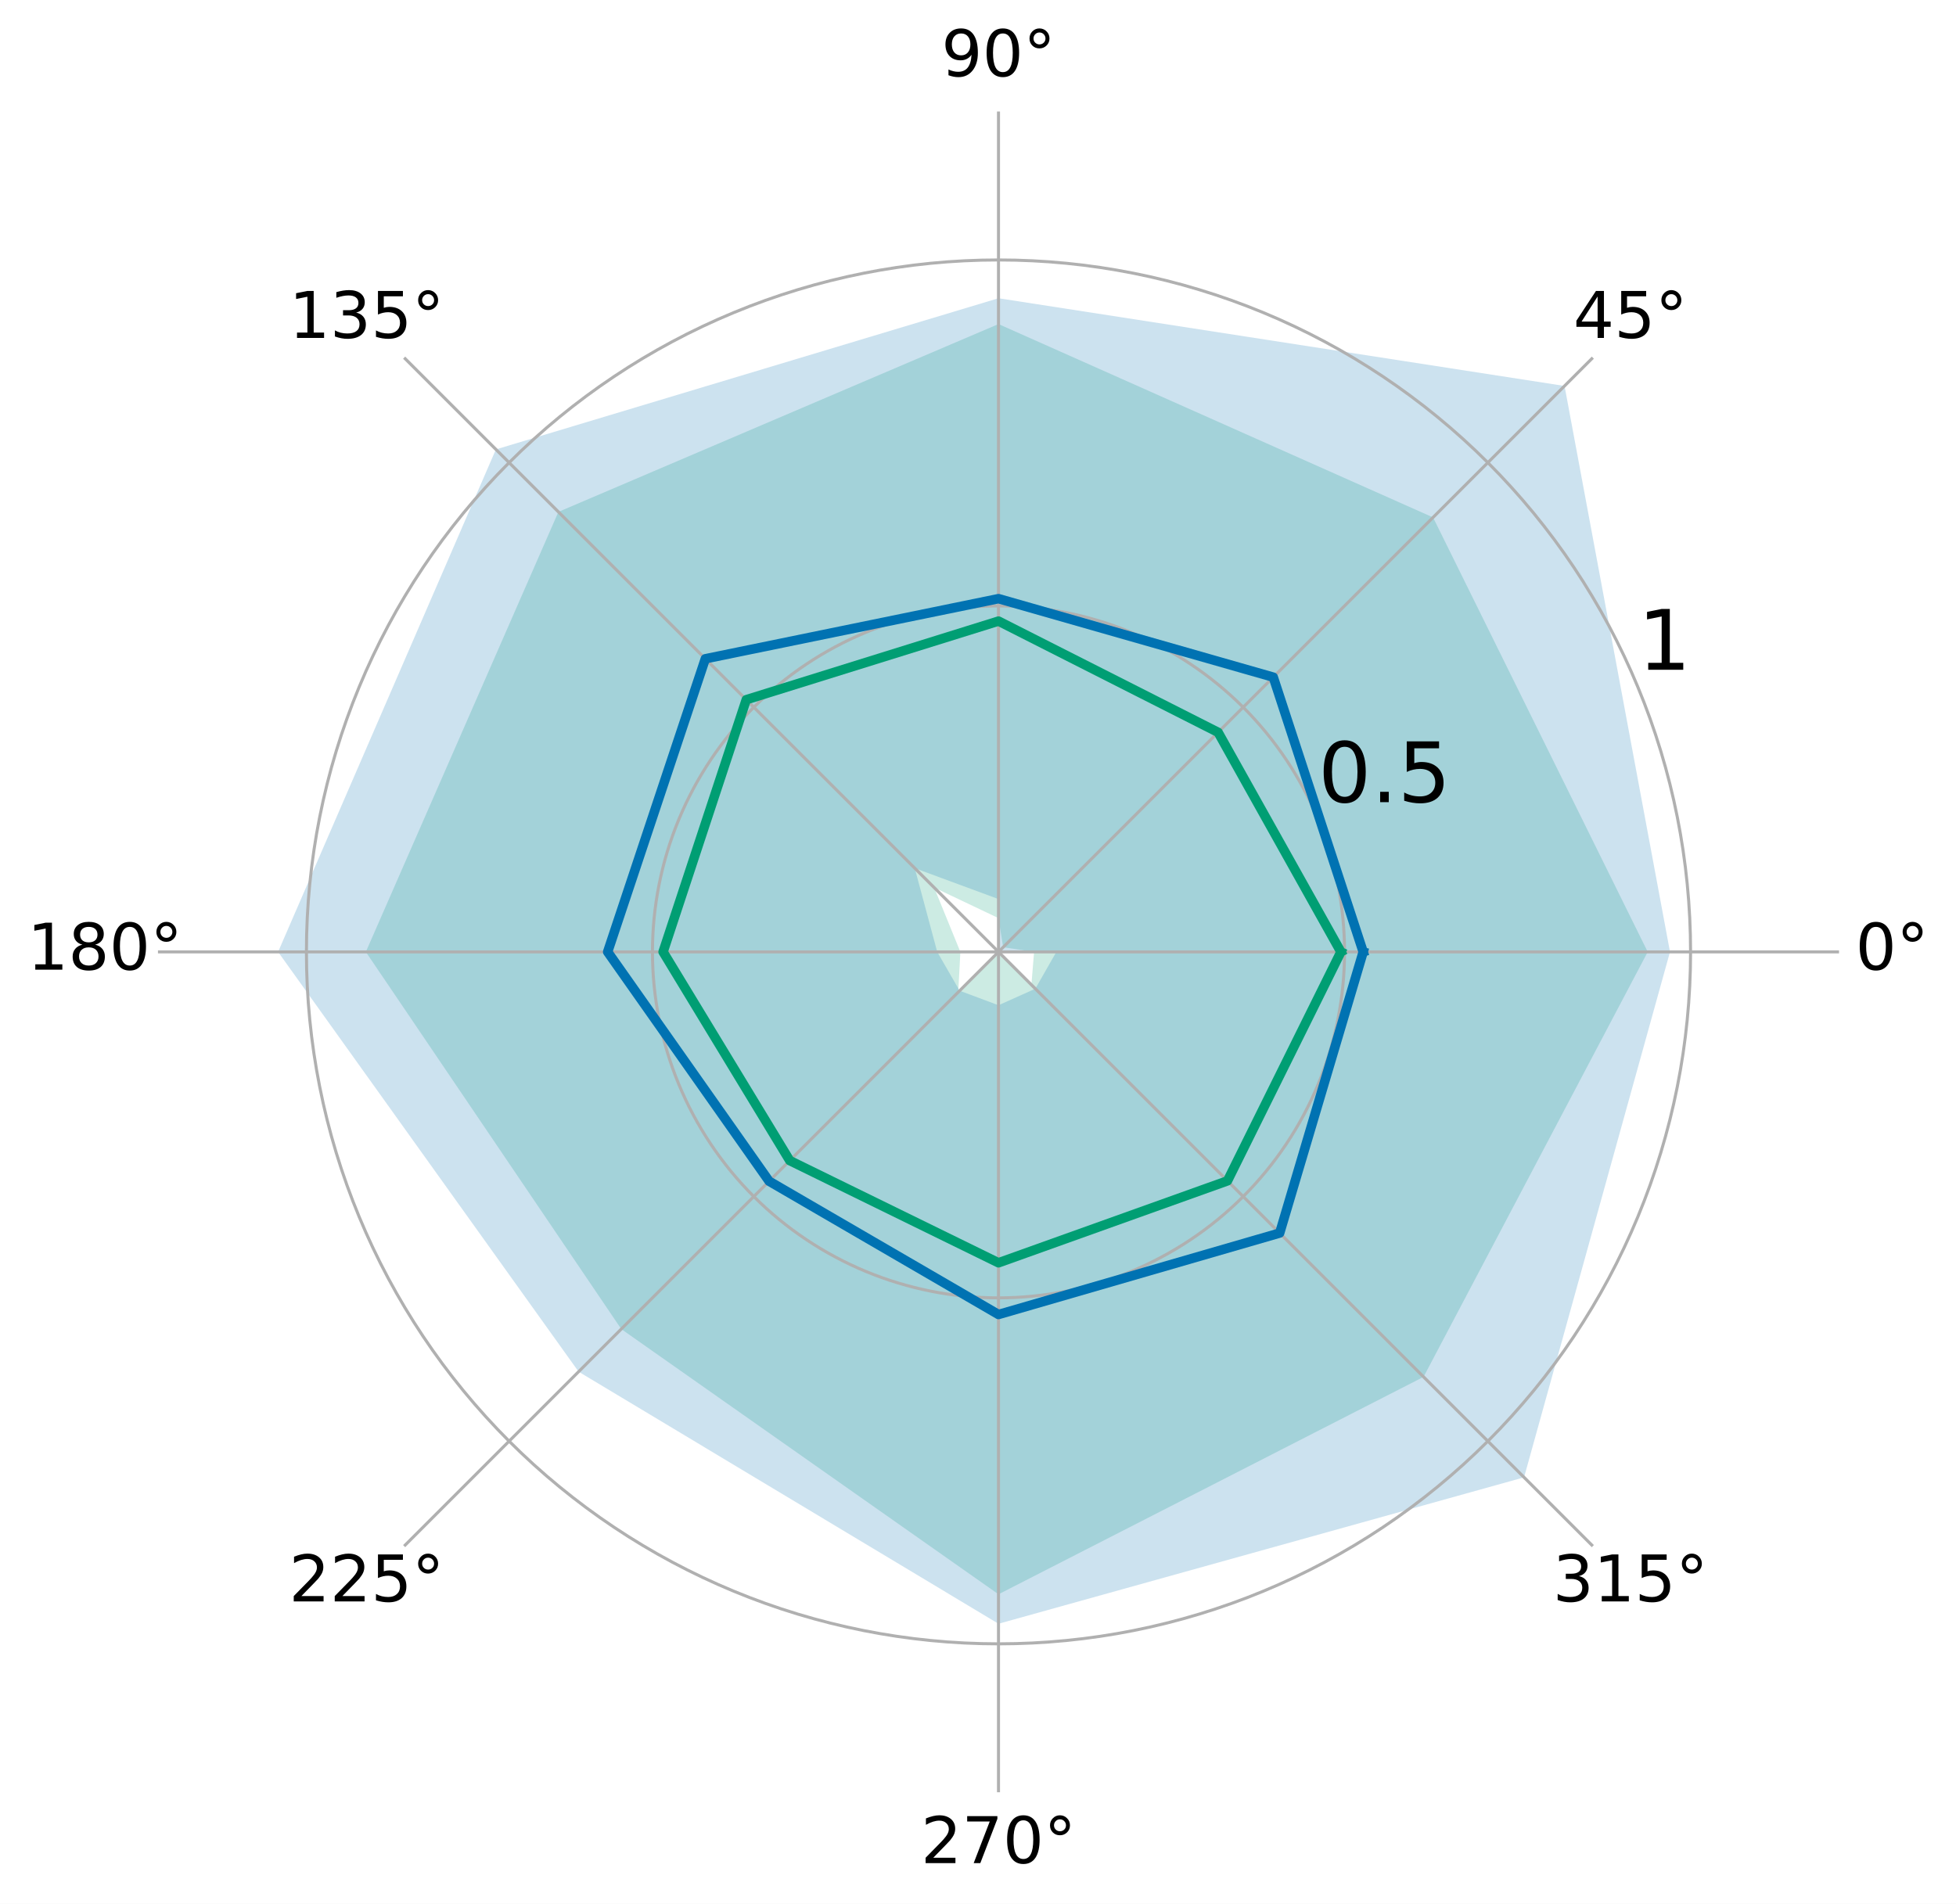
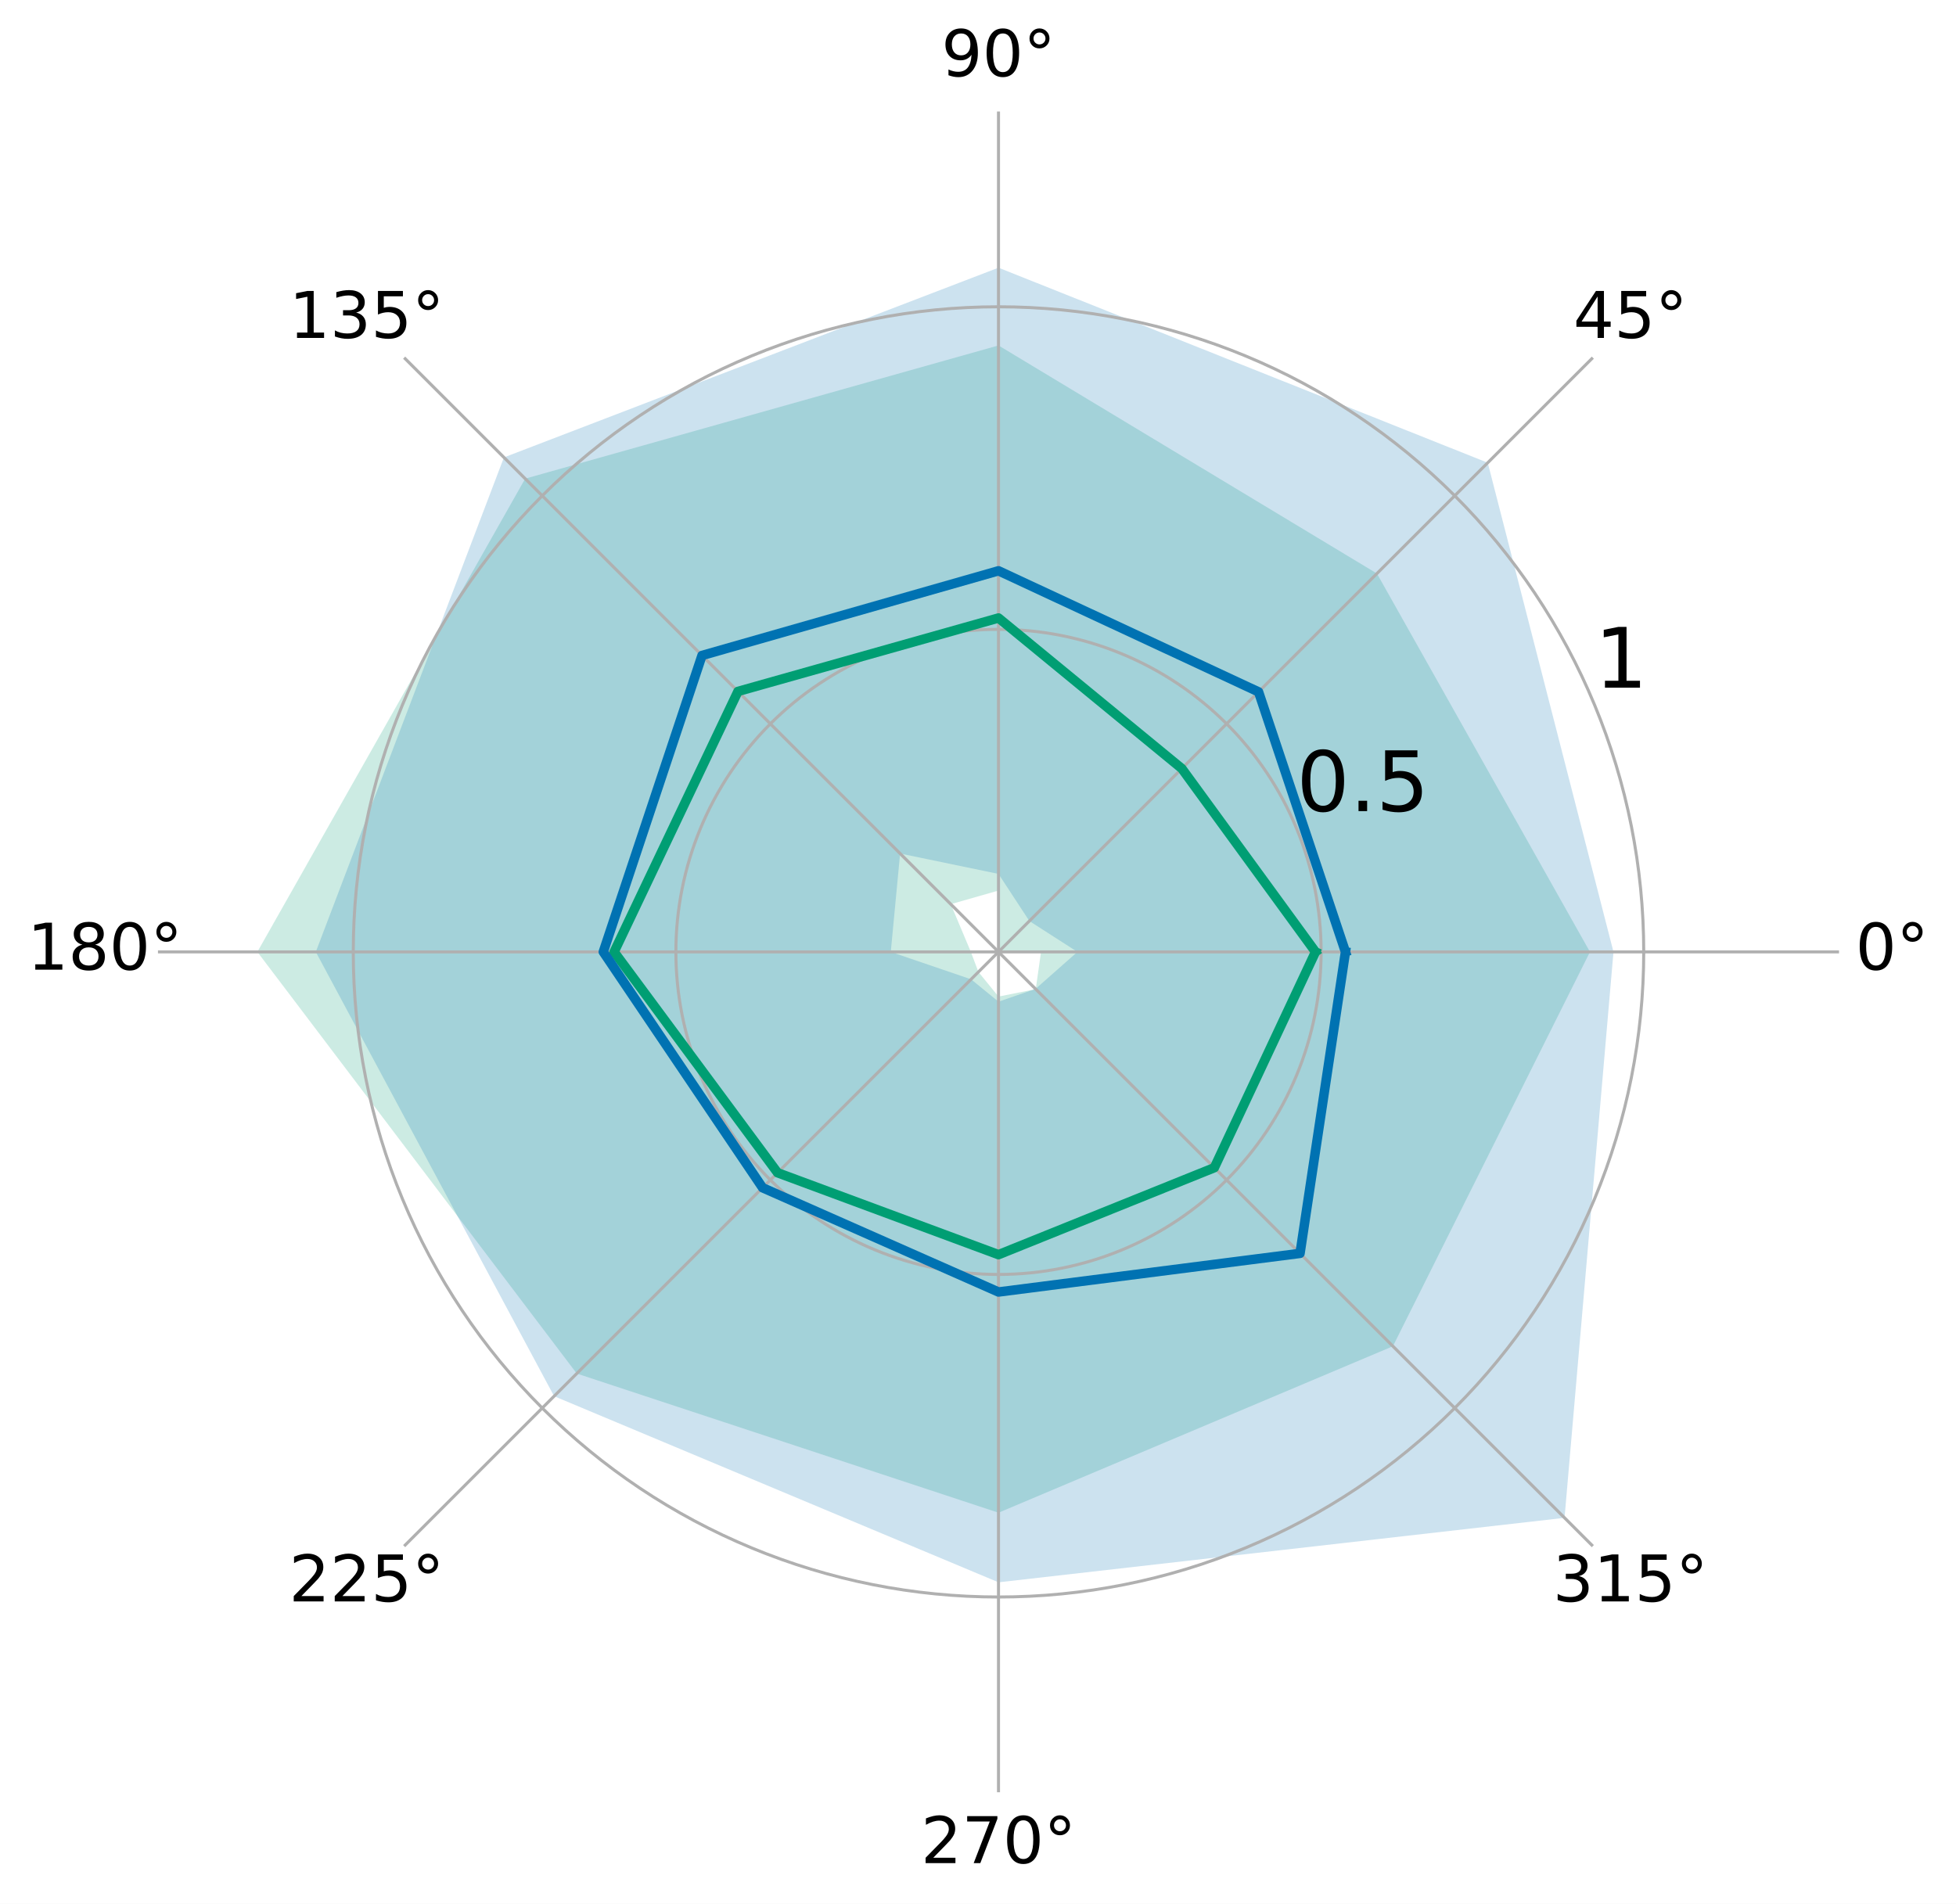
<svg xmlns="http://www.w3.org/2000/svg" xmlns:xlink="http://www.w3.org/1999/xlink" width="516.053pt" height="502.373pt" viewBox="0 0 516.053 502.373" version="1.1">
  <defs>
    <style type="text/css">*{stroke-linejoin: round; stroke-linecap: butt}</style>
  </defs>
  <g id="figure_1">
    <g id="patch_1">
      <path d="M 0 502.373  L 516.053 502.373  L 516.053 0  L 0 0  z " style="fill: #ffffff" />
    </g>
    <g id="axes_1">
      <g id="patch_2">
        <path d="M 485.194 251.186  C 485.194 222.065 479.458 193.227 468.314 166.323  C 457.17 139.418 440.834 114.97 420.242 94.378  C 399.651 73.787 375.203 57.451 348.298 46.307  C 321.394 35.163 292.556 29.426 263.434 29.426  C 234.313 29.426 205.475 35.163 178.57 46.307  C 151.666 57.451 127.218 73.787 106.626 94.378  C 86.035 114.97 69.699 139.418 58.555 166.323  C 47.411 193.227 41.674 222.065 41.674 251.186  C 41.674 280.308 47.411 309.146 58.555 336.05  C 69.699 362.955 86.035 387.403 106.626 407.994  C 127.218 428.586 151.666 444.922 178.57 456.066  C 205.475 467.21 234.313 472.946 263.434 472.946  C 292.556 472.946 321.394 467.21 348.298 456.066  C 375.203 444.922 399.651 428.586 420.242 407.994  C 440.834 387.403 457.17 362.955 468.314 336.05  C 479.458 309.146 485.194 280.308 485.194 251.186  M 263.434 251.186  C 263.434 251.186 263.434 251.186 263.434 251.186  C 263.434 251.186 263.434 251.186 263.434 251.186  C 263.434 251.186 263.434 251.186 263.434 251.186  C 263.434 251.186 263.434 251.186 263.434 251.186  C 263.434 251.186 263.434 251.186 263.434 251.186  C 263.434 251.186 263.434 251.186 263.434 251.186  C 263.434 251.186 263.434 251.186 263.434 251.186  C 263.434 251.186 263.434 251.186 263.434 251.186  C 263.434 251.186 263.434 251.186 263.434 251.186  C 263.434 251.186 263.434 251.186 263.434 251.186  C 263.434 251.186 263.434 251.186 263.434 251.186  C 263.434 251.186 263.434 251.186 263.434 251.186  C 263.434 251.186 263.434 251.186 263.434 251.186  C 263.434 251.186 263.434 251.186 263.434 251.186  C 263.434 251.186 263.434 251.186 263.434 251.186  C 263.434 251.186 263.434 251.186 263.434 251.186  z " style="fill: #ffffff" />
      </g>
      <g id="PolyCollection_1">
        <defs>
-           <path id="m5feff36e14" d="M 434.721 -251.186  L 272.827 -251.186  L 264.661 -252.413  L 263.434 -260.094  L 246.453 -268.168  L 253.372 -251.186  L 252.82 -240.572  L 263.434 -251.186  L 272.112 -242.509  L 272.827 -251.186  L 434.721 -251.186  L 434.721 -251.186  L 375.581 -139.04  L 263.434 -81.672  L 163.908 -151.66  L 96.517 -251.186  L 147.324 -367.297  L 263.434 -416.86  L 378.086 -365.838  L 434.721 -251.186  z " />
+           <path id="m30ff5885b2" d="M 419.481 -251.186  L 274.656 -251.186  L 263.434 -251.186  L 263.434 -267.374  L 250.842 -263.779  L 256.143 -251.186  L 258.138 -245.89  L 263.434 -239.392  L 273.262 -241.359  L 274.656 -251.186  L 419.481 -251.186  L 419.481 -251.186  L 367.495 -147.126  L 263.434 -103.199  L 152.169 -139.921  L 67.901 -251.186  L 138.558 -376.063  L 263.434 -411.218  L 363.277 -351.029  L 419.481 -251.186  z " />
        </defs>
-         <g clip-path="url(#pf8f4db208c)">
-           <use xlink:href="#m5feff36e14" x="0" y="502.373" style="fill: #009e73; fill-opacity: 0.2" />
+         <g clip-path="url(#pa7b77ada05)">
+           <use xlink:href="#m30ff5885b2" x="0" y="502.373" style="fill: #009e73; fill-opacity: 0.2" />
        </g>
      </g>
      <g id="PolyCollection_2">
        <defs>
-           <path id="m7b151dcae8" d="M 440.597 -251.186  L 278.703 -251.186  L 263.434 -251.186  L 263.434 -265.123  L 241.338 -273.283  L 247.268 -251.186  L 253.186 -240.938  L 263.434 -237.107  L 273.153 -241.468  L 278.703 -251.186  L 440.597 -251.186  L 440.597 -251.186  L 402.093 -112.528  L 263.434 -73.895  L 152.656 -140.409  L 73.37 -251.186  L 130.836 -383.785  L 263.434 -423.673  L 412.775 -400.527  L 440.597 -251.186  z " />
+           <path id="mb1f4ff91fd" d="M 425.686 -251.186  L 284.26 -251.186  L 271.578 -259.33  L 263.434 -271.765  L 237.477 -277.143  L 235.015 -251.186  L 256.202 -243.954  L 263.434 -238.049  L 273.203 -241.418  L 284.26 -251.186  L 425.686 -251.186  L 425.686 -251.186  L 412.775 -101.845  L 263.434 -84.83  L 146.19 -133.942  L 83.316 -251.186  L 132.951 -381.669  L 263.434 -431.734  L 392.513 -380.265  L 425.686 -251.186  z " />
        </defs>
-         <g clip-path="url(#pf8f4db208c)">
-           <use xlink:href="#m7b151dcae8" x="0" y="502.373" style="fill: #0072b2; fill-opacity: 0.2" />
+         <g clip-path="url(#pa7b77ada05)">
+           <use xlink:href="#mb1f4ff91fd" x="0" y="502.373" style="fill: #0072b2; fill-opacity: 0.2" />
        </g>
      </g>
      <g id="matplotlib.axis_1">
        <g id="xtick_1">
          <g id="line2d_1">
-             <path d="M 263.434 251.186  L 485.194 251.186  " clip-path="url(#pf8f4db208c)" style="fill: none; stroke: #b0b0b0; stroke-width: 0.8; stroke-linecap: square" />
+             <path d="M 263.434 251.186  L 485.194 251.186  " clip-path="url(#pa7b77ada05)" style="fill: none; stroke: #b0b0b0; stroke-width: 0.8; stroke-linecap: square" />
          </g>
          <g id="text_1">
            <g transform="translate(489.5362 255.8773) scale(0.17 -0.17)">
              <defs>
                <path id="DejaVuSans-30" d="M 2034 4250  Q 1547 4250 1301 3770  Q 1056 3291 1056 2328  Q 1056 1369 1301 889  Q 1547 409 2034 409  Q 2525 409 2770 889  Q 3016 1369 3016 2328  Q 3016 3291 2770 3770  Q 2525 4250 2034 4250  z M 2034 4750  Q 2819 4750 3233 4129  Q 3647 3509 3647 2328  Q 3647 1150 3233 529  Q 2819 -91 2034 -91  Q 1250 -91 836 529  Q 422 1150 422 2328  Q 422 3509 836 4129  Q 1250 4750 2034 4750  z " transform="scale(0.015625)" />
                <path id="DejaVuSans-b0" d="M 1600 4347  Q 1350 4347 1178 4173  Q 1006 4000 1006 3750  Q 1006 3503 1178 3333  Q 1350 3163 1600 3163  Q 1850 3163 2022 3333  Q 2194 3503 2194 3750  Q 2194 3997 2020 4172  Q 1847 4347 1600 4347  z M 1600 4750  Q 1800 4750 1984 4673  Q 2169 4597 2303 4453  Q 2447 4313 2519 4134  Q 2591 3956 2591 3750  Q 2591 3338 2302 3052  Q 2013 2766 1594 2766  Q 1172 2766 890 3047  Q 609 3328 609 3750  Q 609 4169 896 4459  Q 1184 4750 1600 4750  z " transform="scale(0.015625)" />
              </defs>
              <use xlink:href="#DejaVuSans-30" />
              <use xlink:href="#DejaVuSans-b0" x="63.623" />
            </g>
          </g>
        </g>
        <g id="xtick_2">
          <g id="line2d_2">
-             <path d="M 263.434 251.186  L 420.242 94.378  " clip-path="url(#pf8f4db208c)" style="fill: none; stroke: #b0b0b0; stroke-width: 0.8; stroke-linecap: square" />
+             <path d="M 263.434 251.186  L 420.242 94.378  " clip-path="url(#pa7b77ada05)" style="fill: none; stroke: #b0b0b0; stroke-width: 0.8; stroke-linecap: square" />
          </g>
          <g id="text_2">
            <g transform="translate(415.0756 89.16985) scale(0.17 -0.17)">
              <defs>
                <path id="DejaVuSans-34" d="M 2419 4116  L 825 1625  L 2419 1625  L 2419 4116  z M 2253 4666  L 3047 4666  L 3047 1625  L 3713 1625  L 3713 1100  L 3047 1100  L 3047 0  L 2419 0  L 2419 1100  L 313 1100  L 313 1709  L 2253 4666  z " transform="scale(0.015625)" />
                <path id="DejaVuSans-35" d="M 691 4666  L 3169 4666  L 3169 4134  L 1269 4134  L 1269 2991  Q 1406 3038 1543 3061  Q 1681 3084 1819 3084  Q 2600 3084 3056 2656  Q 3513 2228 3513 1497  Q 3513 744 3044 326  Q 2575 -91 1722 -91  Q 1428 -91 1123 -41  Q 819 9 494 109  L 494 744  Q 775 591 1075 516  Q 1375 441 1709 441  Q 2250 441 2565 725  Q 2881 1009 2881 1497  Q 2881 1984 2565 2268  Q 2250 2553 1709 2553  Q 1456 2553 1204 2497  Q 953 2441 691 2322  L 691 4666  z " transform="scale(0.015625)" />
              </defs>
              <use xlink:href="#DejaVuSans-34" />
              <use xlink:href="#DejaVuSans-35" x="63.623" />
              <use xlink:href="#DejaVuSans-b0" x="127.246" />
            </g>
          </g>
        </g>
        <g id="xtick_3">
          <g id="line2d_3">
-             <path d="M 263.434 251.186  L 263.434 29.426  " clip-path="url(#pf8f4db208c)" style="fill: none; stroke: #b0b0b0; stroke-width: 0.8; stroke-linecap: square" />
+             <path d="M 263.434 251.186  L 263.434 29.426  " clip-path="url(#pa7b77ada05)" style="fill: none; stroke: #b0b0b0; stroke-width: 0.8; stroke-linecap: square" />
          </g>
          <g id="text_3">
            <g transform="translate(248.3681 20.11734) scale(0.17 -0.17)">
              <defs>
                <path id="DejaVuSans-39" d="M 703 97  L 703 672  Q 941 559 1184 500  Q 1428 441 1663 441  Q 2288 441 2617 861  Q 2947 1281 2994 2138  Q 2813 1869 2534 1725  Q 2256 1581 1919 1581  Q 1219 1581 811 2004  Q 403 2428 403 3163  Q 403 3881 828 4315  Q 1253 4750 1959 4750  Q 2769 4750 3195 4129  Q 3622 3509 3622 2328  Q 3622 1225 3098 567  Q 2575 -91 1691 -91  Q 1453 -91 1209 -44  Q 966 3 703 97  z M 1959 2075  Q 2384 2075 2632 2365  Q 2881 2656 2881 3163  Q 2881 3666 2632 3958  Q 2384 4250 1959 4250  Q 1534 4250 1286 3958  Q 1038 3666 1038 3163  Q 1038 2656 1286 2365  Q 1534 2075 1959 2075  z " transform="scale(0.015625)" />
              </defs>
              <use xlink:href="#DejaVuSans-39" />
              <use xlink:href="#DejaVuSans-30" x="63.623" />
              <use xlink:href="#DejaVuSans-b0" x="127.246" />
            </g>
          </g>
        </g>
        <g id="xtick_4">
          <g id="line2d_4">
-             <path d="M 263.434 251.186  L 106.626 94.378  " clip-path="url(#pf8f4db208c)" style="fill: none; stroke: #b0b0b0; stroke-width: 0.8; stroke-linecap: square" />
+             <path d="M 263.434 251.186  L 106.626 94.378  " clip-path="url(#pa7b77ada05)" style="fill: none; stroke: #b0b0b0; stroke-width: 0.8; stroke-linecap: square" />
          </g>
          <g id="text_4">
            <g transform="translate(76.2525 89.16985) scale(0.17 -0.17)">
              <defs>
                <path id="DejaVuSans-31" d="M 794 531  L 1825 531  L 1825 4091  L 703 3866  L 703 4441  L 1819 4666  L 2450 4666  L 2450 531  L 3481 531  L 3481 0  L 794 0  L 794 531  z " transform="scale(0.015625)" />
                <path id="DejaVuSans-33" d="M 2597 2516  Q 3050 2419 3304 2112  Q 3559 1806 3559 1356  Q 3559 666 3084 287  Q 2609 -91 1734 -91  Q 1441 -91 1130 -33  Q 819 25 488 141  L 488 750  Q 750 597 1062 519  Q 1375 441 1716 441  Q 2309 441 2620 675  Q 2931 909 2931 1356  Q 2931 1769 2642 2001  Q 2353 2234 1838 2234  L 1294 2234  L 1294 2753  L 1863 2753  Q 2328 2753 2575 2939  Q 2822 3125 2822 3475  Q 2822 3834 2567 4026  Q 2313 4219 1838 4219  Q 1578 4219 1281 4162  Q 984 4106 628 3988  L 628 4550  Q 988 4650 1302 4700  Q 1616 4750 1894 4750  Q 2613 4750 3031 4423  Q 3450 4097 3450 3541  Q 3450 3153 3228 2886  Q 3006 2619 2597 2516  z " transform="scale(0.015625)" />
              </defs>
              <use xlink:href="#DejaVuSans-31" />
              <use xlink:href="#DejaVuSans-33" x="63.623" />
              <use xlink:href="#DejaVuSans-35" x="127.246" />
              <use xlink:href="#DejaVuSans-b0" x="190.869" />
            </g>
          </g>
        </g>
        <g id="xtick_5">
          <g id="line2d_5">
-             <path d="M 263.434 251.186  L 41.674 251.186  " clip-path="url(#pf8f4db208c)" style="fill: none; stroke: #b0b0b0; stroke-width: 0.8; stroke-linecap: square" />
+             <path d="M 263.434 251.186  L 41.674 251.186  " clip-path="url(#pa7b77ada05)" style="fill: none; stroke: #b0b0b0; stroke-width: 0.8; stroke-linecap: square" />
          </g>
          <g id="text_5">
            <g transform="translate(7.2 255.8773) scale(0.17 -0.17)">
              <defs>
                <path id="DejaVuSans-38" d="M 2034 2216  Q 1584 2216 1326 1975  Q 1069 1734 1069 1313  Q 1069 891 1326 650  Q 1584 409 2034 409  Q 2484 409 2743 651  Q 3003 894 3003 1313  Q 3003 1734 2745 1975  Q 2488 2216 2034 2216  z M 1403 2484  Q 997 2584 770 2862  Q 544 3141 544 3541  Q 544 4100 942 4425  Q 1341 4750 2034 4750  Q 2731 4750 3128 4425  Q 3525 4100 3525 3541  Q 3525 3141 3298 2862  Q 3072 2584 2669 2484  Q 3125 2378 3379 2068  Q 3634 1759 3634 1313  Q 3634 634 3220 271  Q 2806 -91 2034 -91  Q 1263 -91 848 271  Q 434 634 434 1313  Q 434 1759 690 2068  Q 947 2378 1403 2484  z M 1172 3481  Q 1172 3119 1398 2916  Q 1625 2713 2034 2713  Q 2441 2713 2670 2916  Q 2900 3119 2900 3481  Q 2900 3844 2670 4047  Q 2441 4250 2034 4250  Q 1625 4250 1398 4047  Q 1172 3844 1172 3481  z " transform="scale(0.015625)" />
              </defs>
              <use xlink:href="#DejaVuSans-31" />
              <use xlink:href="#DejaVuSans-38" x="63.623" />
              <use xlink:href="#DejaVuSans-30" x="127.246" />
              <use xlink:href="#DejaVuSans-b0" x="190.869" />
            </g>
          </g>
        </g>
        <g id="xtick_6">
          <g id="line2d_6">
-             <path d="M 263.434 251.186  L 106.626 407.994  " clip-path="url(#pf8f4db208c)" style="fill: none; stroke: #b0b0b0; stroke-width: 0.8; stroke-linecap: square" />
+             <path d="M 263.434 251.186  L 106.626 407.994  " clip-path="url(#pa7b77ada05)" style="fill: none; stroke: #b0b0b0; stroke-width: 0.8; stroke-linecap: square" />
          </g>
          <g id="text_6">
            <g transform="translate(76.2525 422.5848) scale(0.17 -0.17)">
              <defs>
                <path id="DejaVuSans-32" d="M 1228 531  L 3431 531  L 3431 0  L 469 0  L 469 531  Q 828 903 1448 1529  Q 2069 2156 2228 2338  Q 2531 2678 2651 2914  Q 2772 3150 2772 3378  Q 2772 3750 2511 3984  Q 2250 4219 1831 4219  Q 1534 4219 1204 4116  Q 875 4013 500 3803  L 500 4441  Q 881 4594 1212 4672  Q 1544 4750 1819 4750  Q 2544 4750 2975 4387  Q 3406 4025 3406 3419  Q 3406 3131 3298 2873  Q 3191 2616 2906 2266  Q 2828 2175 2409 1742  Q 1991 1309 1228 531  z " transform="scale(0.015625)" />
              </defs>
              <use xlink:href="#DejaVuSans-32" />
              <use xlink:href="#DejaVuSans-32" x="63.623" />
              <use xlink:href="#DejaVuSans-35" x="127.246" />
              <use xlink:href="#DejaVuSans-b0" x="190.869" />
            </g>
          </g>
        </g>
        <g id="xtick_7">
          <g id="line2d_7">
-             <path d="M 263.434 251.186  L 263.434 472.946  " clip-path="url(#pf8f4db208c)" style="fill: none; stroke: #b0b0b0; stroke-width: 0.8; stroke-linecap: square" />
+             <path d="M 263.434 251.186  L 263.434 472.946  " clip-path="url(#pa7b77ada05)" style="fill: none; stroke: #b0b0b0; stroke-width: 0.8; stroke-linecap: square" />
          </g>
          <g id="text_7">
            <g transform="translate(242.96 491.6373) scale(0.17 -0.17)">
              <defs>
                <path id="DejaVuSans-37" d="M 525 4666  L 3525 4666  L 3525 4397  L 1831 0  L 1172 0  L 2766 4134  L 525 4134  L 525 4666  z " transform="scale(0.015625)" />
              </defs>
              <use xlink:href="#DejaVuSans-32" />
              <use xlink:href="#DejaVuSans-37" x="63.623" />
              <use xlink:href="#DejaVuSans-30" x="127.246" />
              <use xlink:href="#DejaVuSans-b0" x="190.869" />
            </g>
          </g>
        </g>
        <g id="xtick_8">
          <g id="line2d_8">
-             <path d="M 263.434 251.186  L 420.242 407.994  " clip-path="url(#pf8f4db208c)" style="fill: none; stroke: #b0b0b0; stroke-width: 0.8; stroke-linecap: square" />
+             <path d="M 263.434 251.186  L 420.242 407.994  " clip-path="url(#pa7b77ada05)" style="fill: none; stroke: #b0b0b0; stroke-width: 0.8; stroke-linecap: square" />
          </g>
          <g id="text_8">
            <g transform="translate(409.6675 422.5848) scale(0.17 -0.17)">
              <use xlink:href="#DejaVuSans-33" />
              <use xlink:href="#DejaVuSans-31" x="63.623" />
              <use xlink:href="#DejaVuSans-35" x="127.246" />
              <use xlink:href="#DejaVuSans-b0" x="190.869" />
            </g>
          </g>
        </g>
      </g>
      <g id="matplotlib.axis_2">
        <g id="ytick_1">
          <g id="line2d_9">
-             <path d="M 354.73 251.186  C 354.73 239.198 352.368 227.325 347.78 216.249  C 343.192 205.173 336.467 195.108 327.99 186.631  C 319.513 178.154 309.448 171.429 298.372 166.841  C 287.295 162.253 275.423 159.891 263.434 159.891  C 251.446 159.891 239.573 162.253 228.497 166.841  C 217.421 171.429 207.356 178.154 198.879 186.631  C 190.402 195.108 183.676 205.173 179.089 216.249  C 174.501 227.325 172.139 239.198 172.139 251.186  C 172.139 263.175 174.501 275.047 179.089 286.124  C 183.676 297.2 190.402 307.265 198.879 315.742  C 207.356 324.219 217.421 330.944 228.497 335.532  C 239.573 340.12 251.446 342.482 263.434 342.482  C 275.423 342.482 287.295 340.12 298.372 335.532  C 309.448 330.944 319.513 324.219 327.99 315.742  C 336.467 307.265 343.192 297.2 347.78 286.124  C 352.368 275.047 354.73 263.175 354.73 251.186  " clip-path="url(#pf8f4db208c)" style="fill: none; stroke: #b0b0b0; stroke-width: 0.8; stroke-linecap: square" />
+             <path d="M 348.55 251.186  C 348.55 240.009 346.349 228.94 342.071 218.614  C 337.794 208.287 331.524 198.904 323.62 191  C 315.717 183.097 306.333 176.827 296.007 172.55  C 285.68 168.272 274.612 166.071 263.434 166.071  C 252.257 166.071 241.188 168.272 230.862 172.55  C 220.535 176.827 211.152 183.097 203.248 191  C 195.345 198.904 189.075 208.287 184.798 218.614  C 180.52 228.94 178.319 240.009 178.319 251.186  C 178.319 262.364 180.52 273.432 184.798 283.759  C 189.075 294.085 195.345 303.469 203.248 311.372  C 211.152 319.276 220.535 325.546 230.862 329.823  C 241.188 334.101 252.257 336.302 263.434 336.302  C 274.612 336.302 285.68 334.101 296.007 329.823  C 306.333 325.546 315.717 319.276 323.62 311.372  C 331.524 303.469 337.794 294.085 342.071 283.759  C 346.349 273.432 348.55 262.364 348.55 251.186  " clip-path="url(#pa7b77ada05)" style="fill: none; stroke: #b0b0b0; stroke-width: 0.8; stroke-linecap: square" />
          </g>
          <g id="text_9">
-             <g transform="translate(347.7802 211.6739) scale(0.22 -0.22)">
+             <g transform="translate(342.0712 214.0387) scale(0.22 -0.22)">
              <defs>
                <path id="DejaVuSans-2e" d="M 684 794  L 1344 794  L 1344 0  L 684 0  L 684 794  z " transform="scale(0.015625)" />
              </defs>
              <use xlink:href="#DejaVuSans-30" />
              <use xlink:href="#DejaVuSans-2e" x="63.623" />
              <use xlink:href="#DejaVuSans-35" x="95.41" />
            </g>
          </g>
        </g>
        <g id="ytick_2">
          <g id="line2d_10">
-             <path d="M 446.025 251.186  C 446.025 227.209 441.302 203.464 432.126 181.312  C 422.95 159.16 409.5 139.03 392.545 122.075  C 375.591 105.121 355.461 91.671 333.309 82.495  C 311.156 73.319 287.412 68.596 263.434 68.596  C 239.457 68.596 215.712 73.319 193.56 82.495  C 171.408 91.671 151.278 105.121 134.323 122.075  C 117.369 139.03 103.919 159.16 94.743 181.312  C 85.567 203.464 80.844 227.209 80.844 251.186  C 80.844 275.164 85.567 298.908 94.743 321.061  C 103.919 343.213 117.369 363.343 134.323 380.297  C 151.278 397.252 171.408 410.702 193.56 419.878  C 215.712 429.054 239.457 433.777 263.434 433.777  C 287.412 433.777 311.156 429.054 333.309 419.878  C 355.461 410.702 375.591 397.252 392.545 380.297  C 409.5 363.343 422.95 343.213 432.126 321.061  C 441.302 298.908 446.025 275.164 446.025 251.186  " clip-path="url(#pf8f4db208c)" style="fill: none; stroke: #b0b0b0; stroke-width: 0.8; stroke-linecap: square" />
+             <path d="M 433.666 251.186  C 433.666 228.832 429.263 206.695 420.708 186.042  C 412.153 165.389 399.614 146.621 383.806 130.814  C 367.999 115.007 349.232 102.468 328.579 93.913  C 307.926 85.358 285.789 80.955 263.434 80.955  C 241.08 80.955 218.942 85.358 198.29 93.913  C 177.637 102.468 158.869 115.007 143.062 130.814  C 127.255 146.621 114.716 165.389 106.161 186.042  C 97.606 206.695 93.203 228.832 93.203 251.186  C 93.203 273.541 97.606 295.678 106.161 316.331  C 114.716 336.984 127.255 355.751 143.062 371.558  C 158.869 387.366 177.637 399.905 198.29 408.46  C 218.942 417.015 241.08 421.418 263.434 421.418  C 285.789 421.418 307.926 417.015 328.579 408.46  C 349.232 399.905 367.999 387.366 383.806 371.558  C 399.614 355.751 412.153 336.984 420.708 316.331  C 429.263 295.678 433.666 273.541 433.666 251.186  " clip-path="url(#pa7b77ada05)" style="fill: none; stroke: #b0b0b0; stroke-width: 0.8; stroke-linecap: square" />
          </g>
          <g id="text_10">
-             <g transform="translate(432.126 176.7367) scale(0.22 -0.22)">
+             <g transform="translate(420.708 181.4662) scale(0.22 -0.22)">
              <use xlink:href="#DejaVuSans-31" />
            </g>
          </g>
        </g>
      </g>
      <g id="line2d_11">
-         <path d="M 353.774 251.186  L 321.373 193.248  L 263.434 163.896  L 196.888 184.64  L 174.944 251.186  L 208.364 306.257  L 263.434 333.226  L 323.847 311.599  L 353.774 251.186  " clip-path="url(#pf8f4db208c)" style="fill: none; stroke: #009e73; stroke-width: 2.5; stroke-linecap: square" />
+         <path d="M 347.068 251.186  L 311.807 202.814  L 263.434 163.076  L 194.7 182.452  L 162.022 251.186  L 205.154 309.467  L 263.434 331.077  L 320.378 308.13  L 347.068 251.186  " clip-path="url(#pa7b77ada05)" style="fill: none; stroke: #009e73; stroke-width: 2.5; stroke-linecap: square" />
      </g>
      <g id="line2d_12">
-         <path d="M 359.65 251.186  L 335.929 178.692  L 263.434 157.974  L 186.087 173.839  L 160.319 251.186  L 202.921 311.699  L 263.434 346.872  L 337.623 325.375  L 359.65 251.186  " clip-path="url(#pf8f4db208c)" style="fill: none; stroke: #0072b2; stroke-width: 2.5; stroke-linecap: square" />
+         <path d="M 354.973 251.186  L 332.046 182.575  L 263.434 150.623  L 185.214 172.966  L 159.165 251.186  L 201.196 313.425  L 263.434 340.933  L 342.989 330.741  L 354.973 251.186  " clip-path="url(#pa7b77ada05)" style="fill: none; stroke: #0072b2; stroke-width: 2.5; stroke-linecap: square" />
      </g>
    </g>
  </g>
  <defs>
-     <clipPath id="pf8f4db208c">
+     <clipPath id="pa7b77ada05">
      <path d="M 485.194 251.186  C 485.194 222.065 479.458 193.227 468.314 166.323  C 457.17 139.418 440.834 114.97 420.242 94.378  C 399.651 73.787 375.203 57.451 348.298 46.307  C 321.394 35.163 292.556 29.426 263.434 29.426  C 234.313 29.426 205.475 35.163 178.57 46.307  C 151.666 57.451 127.218 73.787 106.626 94.378  C 86.035 114.97 69.699 139.418 58.555 166.323  C 47.411 193.227 41.674 222.065 41.674 251.186  C 41.674 280.308 47.411 309.146 58.555 336.05  C 69.699 362.955 86.035 387.403 106.626 407.994  C 127.218 428.586 151.666 444.922 178.57 456.066  C 205.475 467.21 234.313 472.946 263.434 472.946  C 292.556 472.946 321.394 467.21 348.298 456.066  C 375.203 444.922 399.651 428.586 420.242 407.994  C 440.834 387.403 457.17 362.955 468.314 336.05  C 479.458 309.146 485.194 280.308 485.194 251.186  M 263.434 251.186  C 263.434 251.186 263.434 251.186 263.434 251.186  C 263.434 251.186 263.434 251.186 263.434 251.186  C 263.434 251.186 263.434 251.186 263.434 251.186  C 263.434 251.186 263.434 251.186 263.434 251.186  C 263.434 251.186 263.434 251.186 263.434 251.186  C 263.434 251.186 263.434 251.186 263.434 251.186  C 263.434 251.186 263.434 251.186 263.434 251.186  C 263.434 251.186 263.434 251.186 263.434 251.186  C 263.434 251.186 263.434 251.186 263.434 251.186  C 263.434 251.186 263.434 251.186 263.434 251.186  C 263.434 251.186 263.434 251.186 263.434 251.186  C 263.434 251.186 263.434 251.186 263.434 251.186  C 263.434 251.186 263.434 251.186 263.434 251.186  C 263.434 251.186 263.434 251.186 263.434 251.186  C 263.434 251.186 263.434 251.186 263.434 251.186  C 263.434 251.186 263.434 251.186 263.434 251.186  z " />
    </clipPath>
  </defs>
</svg>
